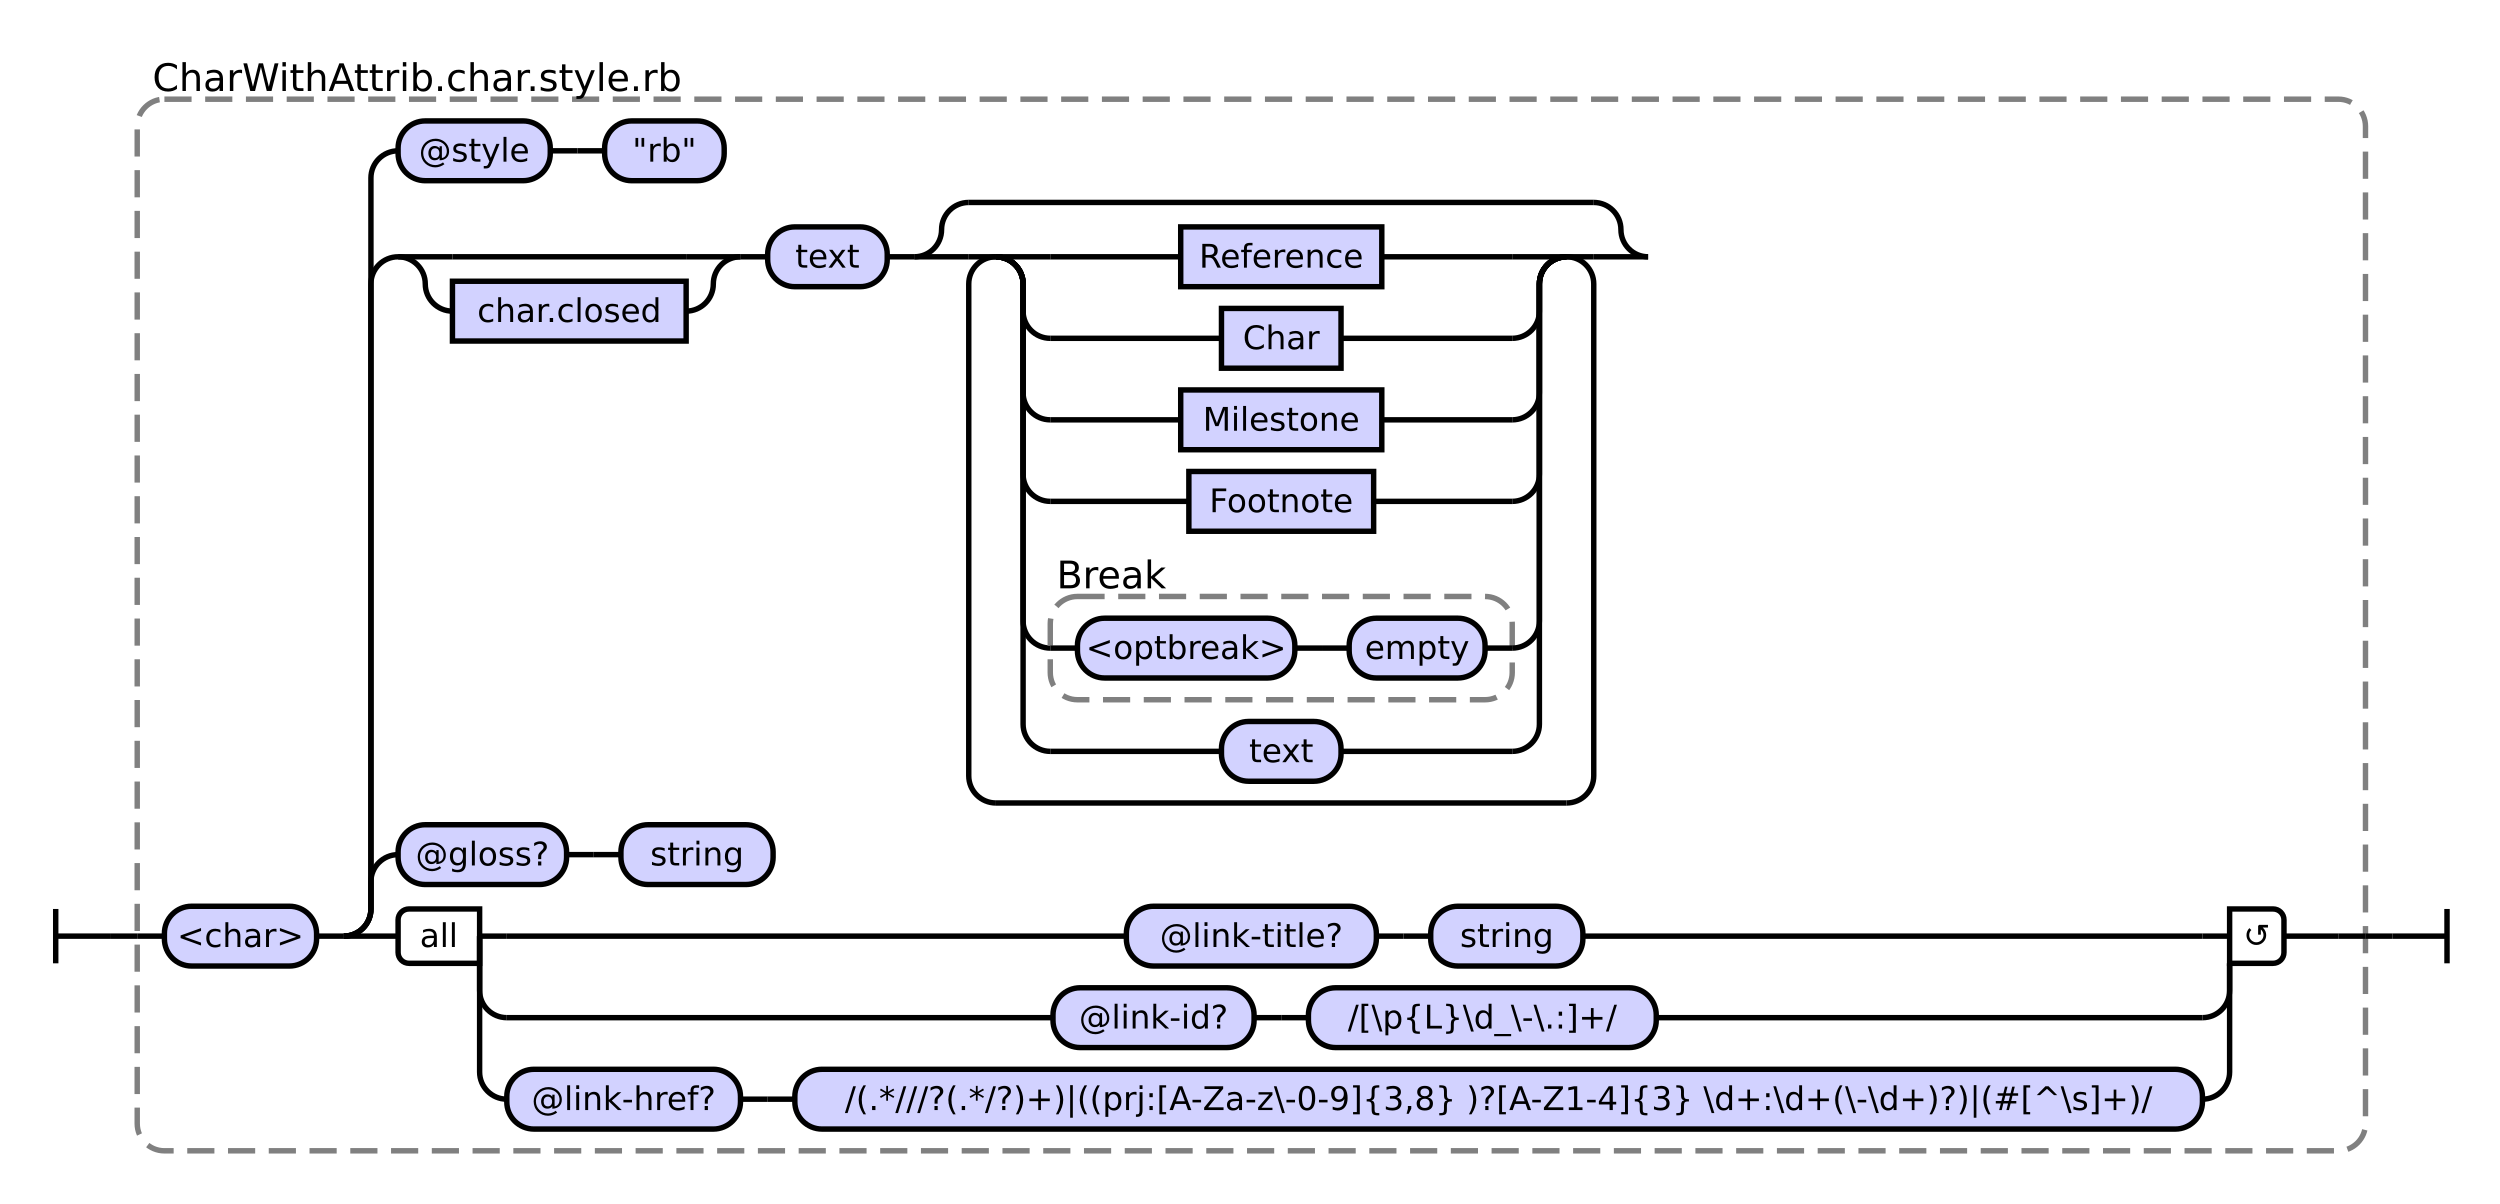
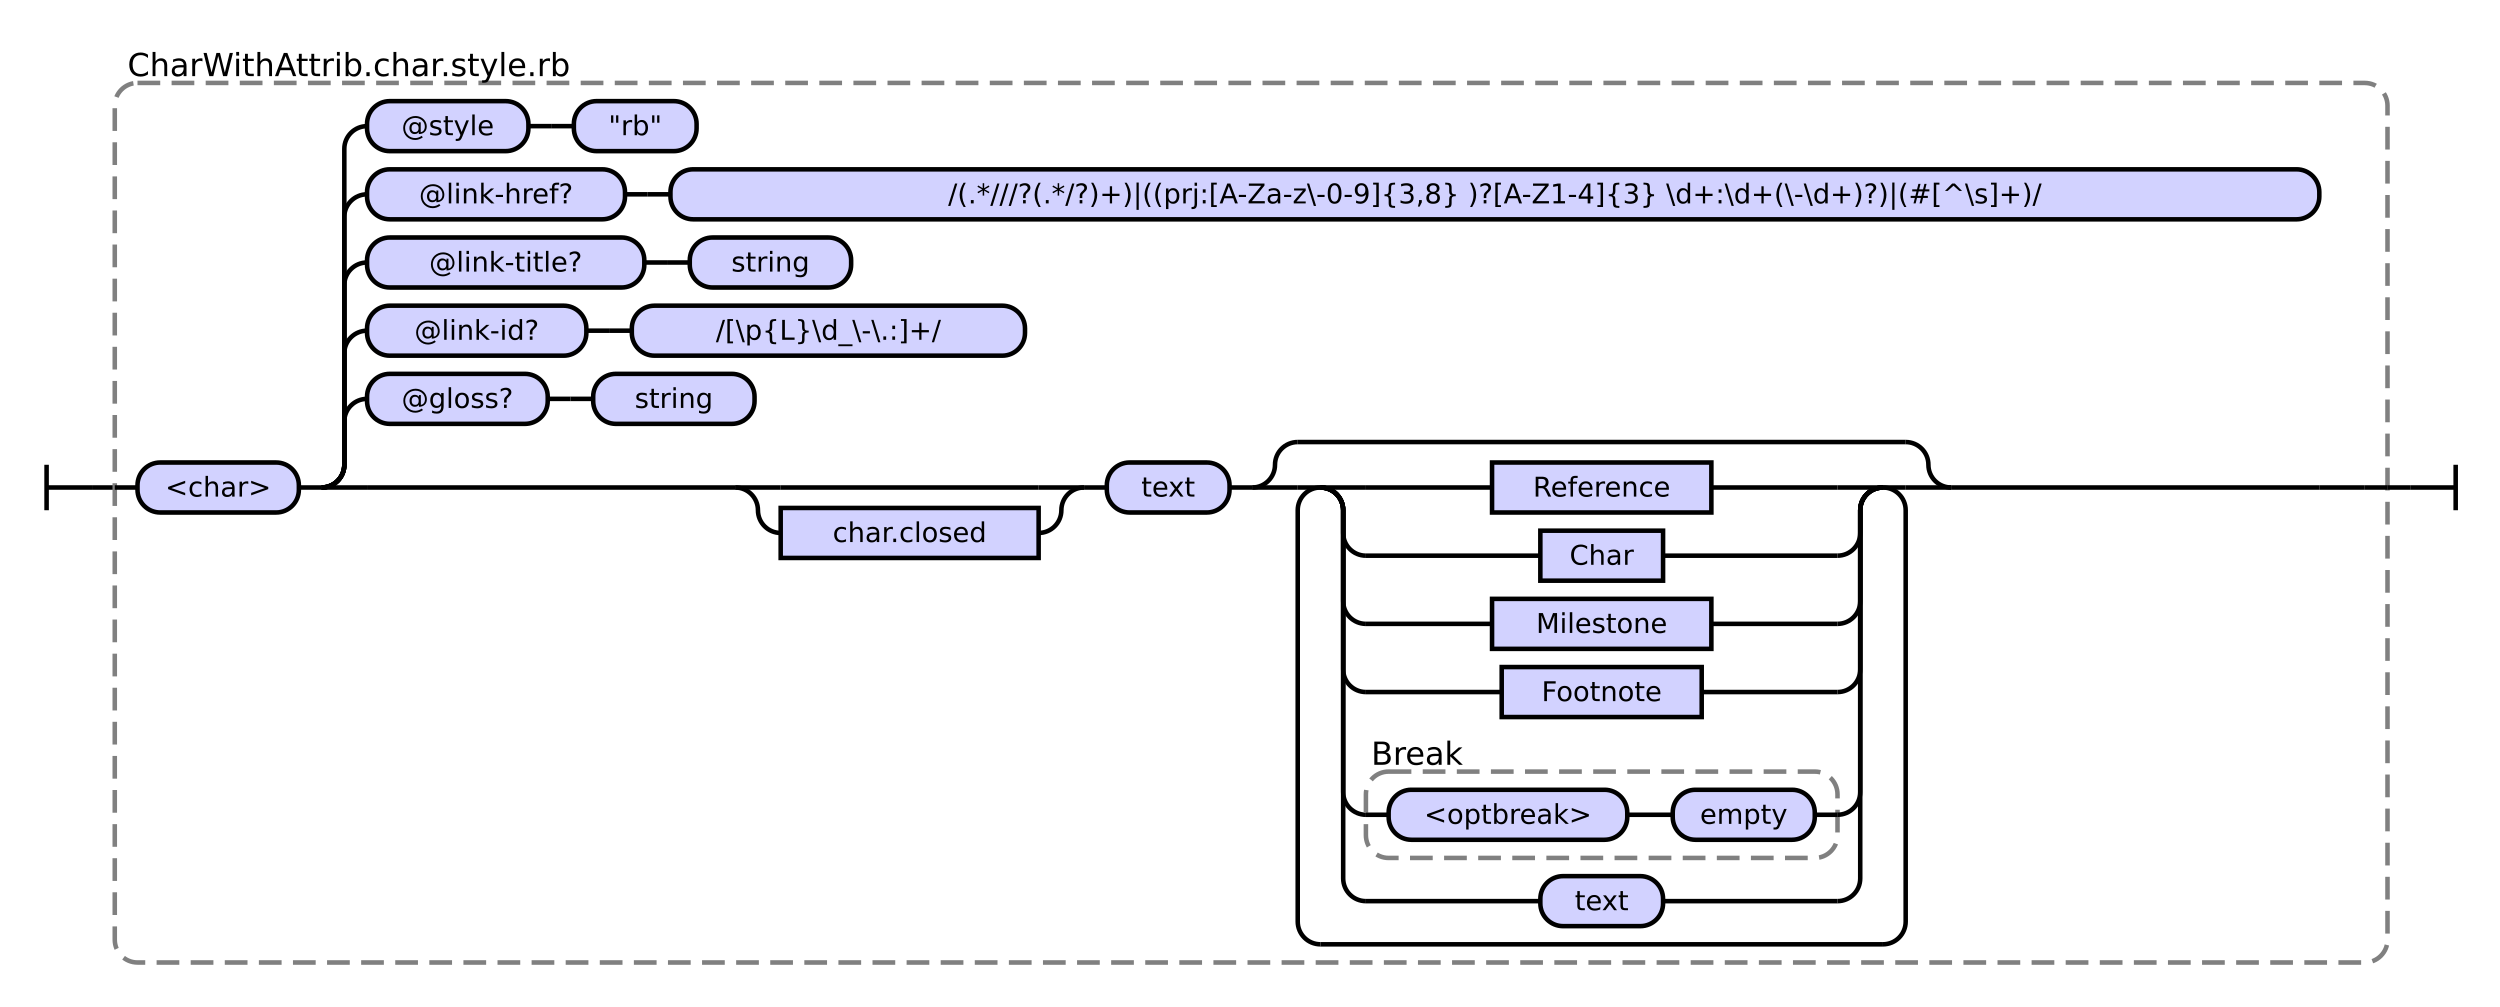
- <svg xmlns="http://www.w3.org/2000/svg" class="railroad-diagram" height="443" viewBox="0 0 920.0 443" width="920.0">
+ <svg xmlns="http://www.w3.org/2000/svg" class="railroad-diagram" height="443" viewBox="0 0 1100.0 443" width="1100.0">
  <g transform="translate(.5 .5)">
    <style>/*  */
    svg.railroad-diagram {
        background-color:hsl(30,20%,95%);
    }
    svg.railroad-diagram path {
        stroke-width: 2;
        stroke: black;
        fill: none;
    }
    svg.railroad-diagram text {
        font-size: 12px;
        text-anchor: middle;
        font-family: DejaVu Sans;
    }
    svg.railroad-diagram text.label {
        text-anchor:start;
    }
    svg.railroad-diagram text.comment {
        font-family: DejaVu Sans;
        font-size: 14px;
    }
    svg.railroad-diagram rect{
        stroke-width: 2;
        stroke:black;
        fill: rgb(210, 210, 255);
    }
    svg.railroad-diagram rect.group-box {
        stroke: gray;
        stroke-dasharray: 10 5;
        fill: none;
    }
    .terminal {
        font-family: DejaVu Sans;
    }

/*  */
</style>
    <g>
-       <path d="M 20 334 v 20 m 0 -10 h 20" />
+       <path d="M 20 204 v 20 m 0 -10 h 20" />
    </g>
-     <path d="M 40 344 h 10" />
+     <path d="M 40 214 h 10" />
    <g>
-       <path d="M 50 344 h 0.0" />
-       <path d="M 870.0 344 h 0.0" />
-       <rect class="group-box" height="387" rx="10" ry="10" width="820.0" x="50.0" y="36" />
+       <path d="M 50 214 h 0.0" />
+       <path d="M 1050.0 214 h 0.0" />
+       <rect class="group-box" height="387" rx="10" ry="10" width="1000.0" x="50.0" y="36" />
      <g>
-         <path d="M 50.0 344 h 10.0" />
-         <path d="M 860.0 344 h 10.0" />
+         <path d="M 50.0 214 h 10.0" />
+         <path d="M 1040.0 214 h 10.0" />
        <g class="terminal ">
-           <path d="M 60.0 344 h 0.0" />
-           <path d="M 116.0 344 h 0.0" />
-           <rect height="22" rx="10" ry="10" width="56.0" x="60.0" y="333" />
-           <text x="88.0" y="348">&lt;char&gt;</text>
+           <path d="M 60.0 214 h 0.0" />
+           <path d="M 131.0 214 h 0.0" />
+           <rect height="22" rx="10" ry="10" width="71.0" x="60.0" y="203" />
+           <text x="95.5" y="218">&lt;char&gt;</text>
        </g>
-         <path d="M 116.0 344 h 10" />
+         <path d="M 131.0 214 h 10" />
        <g>
-           <path d="M 126.0 344 h 0.0" />
-           <path d="M 860.0 344 h 0.0" />
-           <path d="M 126.0 344 a 10 10 0 0 0 10 -10 v -10 a 10 10 0 0 1 10 -10" />
-           <g>
-             <path d="M 146.0 314 h 0.0" />
-             <path d="M 284.0 314 h 0.0" />
-             <g class="terminal ">
-               <path d="M 146.0 314 h 0.0" />
-               <path d="M 208.0 314 h 0.0" />
-               <rect height="22" rx="10" ry="10" width="62.0" x="146.0" y="303" />
-               <text x="177.0" y="318">@gloss?</text>
-             </g>
-             <path d="M 208.0 314 h 10" />
-             <path d="M 218.0 314 h 10" />
-             <g class="terminal ">
-               <path d="M 228.0 314 h 0.0" />
-               <path d="M 284.0 314 h 0.0" />
-               <rect height="22" rx="10" ry="10" width="56.0" x="228.0" y="303" />
-               <text x="256.0" y="318">string</text>
-             </g>
-           </g>
-           <path d="M 126.0 344 a 10 10 0 0 0 10 -10 v -230 a 10 10 0 0 1 10 -10" />
-           <g>
-             <path d="M 146.0 94 h 0.0" />
-             <path d="M 606.0 94 h 0.0" />
+           <path d="M 141.0 214 h 0.0" />
+           <path d="M 1040.0 214 h 0.0" />
+           <path d="M 141.0 214 a 10 10 0 0 0 10 -10 v -19 a 10 10 0 0 1 10 -10" />
+           <g>
+             <path d="M 161.0 175 h 0.0" />
+             <path d="M 331.5 175 h 0.0" />
+             <g class="terminal ">
+               <path d="M 161.0 175 h 0.0" />
+               <path d="M 240.5 175 h 0.0" />
+               <rect height="22" rx="10" ry="10" width="79.5" x="161.0" y="164" />
+               <text x="200.75" y="179">@gloss?</text>
+             </g>
+             <path d="M 240.5 175 h 10" />
+             <path d="M 250.5 175 h 10" />
+             <g class="terminal ">
+               <path d="M 260.5 175 h 0.0" />
+               <path d="M 331.5 175 h 0.0" />
+               <rect height="22" rx="10" ry="10" width="71.0" x="260.5" y="164" />
+               <text x="296.0" y="179">string</text>
+             </g>
+           </g>
+           <path d="M 141.0 214 a 10 10 0 0 0 10 -10 v -49 a 10 10 0 0 1 10 -10" />
+           <g>
+             <path d="M 161.0 145 h 0.0" />
+             <path d="M 450.5 145 h 0.0" />
+             <g class="terminal ">
+               <path d="M 161.0 145 h 0.0" />
+               <path d="M 257.5 145 h 0.0" />
+               <rect height="22" rx="10" ry="10" width="96.5" x="161.0" y="134" />
+               <text x="209.25" y="149">@link-id?</text>
+             </g>
+             <path d="M 257.5 145 h 10" />
+             <path d="M 267.5 145 h 10" />
+             <g class="terminal ">
+               <path d="M 277.5 145 h 0.0" />
+               <path d="M 450.5 145 h 0.0" />
+               <rect height="22" rx="10" ry="10" width="173.0" x="277.5" y="134" />
+               <text x="364.0" y="149">/[\p{L}\d_\-\.:]+/</text>
+             </g>
+           </g>
+           <path d="M 141.0 214 a 10 10 0 0 0 10 -10 v -79 a 10 10 0 0 1 10 -10" />
+           <g>
+             <path d="M 161.0 115 h 0.0" />
+             <path d="M 374.0 115 h 0.0" />
+             <g class="terminal ">
+               <path d="M 161.0 115 h 0.0" />
+               <path d="M 283.0 115 h 0.0" />
+               <rect height="22" rx="10" ry="10" width="122.0" x="161.0" y="104" />
+               <text x="222.0" y="119">@link-title?</text>
+             </g>
+             <path d="M 283.0 115 h 10" />
+             <path d="M 293.0 115 h 10" />
+             <g class="terminal ">
+               <path d="M 303.0 115 h 0.0" />
+               <path d="M 374.0 115 h 0.0" />
+               <rect height="22" rx="10" ry="10" width="71.0" x="303.0" y="104" />
+               <text x="338.5" y="119">string</text>
+             </g>
+           </g>
+           <path d="M 141.0 214 a 10 10 0 0 0 10 -10 v -109 a 10 10 0 0 1 10 -10" />
+           <g>
+             <path d="M 161.0 85 h 0.0" />
+             <path d="M 1020.0 85 h 0.0" />
+             <g class="terminal ">
+               <path d="M 161.0 85 h 0.0" />
+               <path d="M 274.5 85 h 0.0" />
+               <rect height="22" rx="10" ry="10" width="113.5" x="161.0" y="74" />
+               <text x="217.75" y="89">@link-href?</text>
+             </g>
+             <path d="M 274.5 85 h 10" />
+             <path d="M 284.5 85 h 10" />
+             <g class="terminal ">
+               <path d="M 294.5 85 h 0.0" />
+               <path d="M 1020.0 85 h 0.0" />
+               <rect height="22" rx="10" ry="10" width="725.5" x="294.5" y="74" />
+               <text x="657.25" y="89">/(.*///?(.*/?)+)|((prj:[A-Za-z\-0-9]{3,8} )?[A-Z1-4]{3} \d+:\d+(\-\d+)?)|(#[^\s]+)/</text>
+             </g>
+           </g>
+           <path d="M 141.0 214 a 10 10 0 0 0 10 -10 v -139 a 10 10 0 0 1 10 -10" />
+           <g>
+             <path d="M 161.0 55 h 0.0" />
+             <path d="M 306.0 55 h 0.0" />
+             <g class="terminal ">
+               <path d="M 161.0 55 h 0.0" />
+               <path d="M 232.0 55 h 0.0" />
+               <rect height="22" rx="10" ry="10" width="71.0" x="161.0" y="44" />
+               <text x="196.5" y="59">@style</text>
+             </g>
+             <path d="M 232.0 55 h 10" />
+             <path d="M 242.0 55 h 10" />
+             <g class="terminal ">
+               <path d="M 252.0 55 h 0.0" />
+               <path d="M 306.0 55 h 0.0" />
+               <rect height="22" rx="10" ry="10" width="54.0" x="252.0" y="44" />
+               <text x="279.0" y="59">"rb"</text>
+             </g>
+           </g>
+           <path d="M 141.0 214 h 20" />
+           <g>
+             <path d="M 161.0 214 h 162.0" />
+             <path d="M 858.0 214 h 162.0" />
            <g>
-               <path d="M 146.0 94 h 0.0" />
-               <path d="M 272.0 94 h 0.0" />
-               <path d="M 146.0 94 h 20" />
+               <path d="M 323.0 214 h 0.0" />
+               <path d="M 476.5 214 h 0.0" />
+               <path d="M 323.0 214 h 20" />
              <g>
-                 <path d="M 166.0 94 h 86.0" />
-               </g>
-               <path d="M 252.0 94 h 20" />
-               <path d="M 146.0 94 a 10 10 0 0 1 10 10 v 0 a 10 10 0 0 0 10 10" />
+                 <path d="M 343.0 214 h 113.5" />
+               </g>
+               <path d="M 456.5 214 h 20" />
+               <path d="M 323.0 214 a 10 10 0 0 1 10 10 v 0 a 10 10 0 0 0 10 10" />
              <g class="non-terminal ">
-                 <path d="M 166.0 114 h 0.0" />
-                 <path d="M 252.0 114 h 0.0" />
-                 <rect height="22" width="86.0" x="166.0" y="103" />
-                 <text x="209.0" y="118">char.closed</text>
-               </g>
-               <path d="M 252.0 114 a 10 10 0 0 0 10 -10 v 0 a 10 10 0 0 1 10 -10" />
-             </g>
-             <path d="M 272.0 94 h 10" />
-             <g class="terminal ">
-               <path d="M 282.0 94 h 0.0" />
-               <path d="M 326.0 94 h 0.0" />
-               <rect height="22" rx="10" ry="10" width="44.0" x="282.0" y="83" />
-               <text x="304.0" y="98">text</text>
-             </g>
-             <path d="M 326.0 94 h 10" />
+                 <path d="M 343.0 234 h 0.0" />
+                 <path d="M 456.5 234 h 0.0" />
+                 <rect height="22" width="113.5" x="343.0" y="223" />
+                 <text x="399.75" y="238">char.closed</text>
+               </g>
+               <path d="M 456.5 234 a 10 10 0 0 0 10 -10 v 0 a 10 10 0 0 1 10 -10" />
+             </g>
+             <path d="M 476.5 214 h 10" />
+             <g class="terminal ">
+               <path d="M 486.5 214 h 0.0" />
+               <path d="M 540.5 214 h 0.0" />
+               <rect height="22" rx="10" ry="10" width="54.0" x="486.5" y="203" />
+               <text x="513.5" y="218">text</text>
+             </g>
+             <path d="M 540.5 214 h 10" />
            <g>
-               <path d="M 336.0 94 h 0.0" />
-               <path d="M 606.0 94 h 0.0" />
-               <path d="M 336.0 94 a 10 10 0 0 0 10 -10 v 0 a 10 10 0 0 1 10 -10" />
+               <path d="M 550.5 214 h 0.0" />
+               <path d="M 858.0 214 h 0.0" />
+               <path d="M 550.5 214 a 10 10 0 0 0 10 -10 v 0 a 10 10 0 0 1 10 -10" />
              <g>
-                 <path d="M 356.0 74 h 230.0" />
-               </g>
-               <path d="M 586.0 74 a 10 10 0 0 1 10 10 v 0 a 10 10 0 0 0 10 10" />
-               <path d="M 336.0 94 h 20" />
+                 <path d="M 570.5 194 h 267.5" />
+               </g>
+               <path d="M 838.0 194 a 10 10 0 0 1 10 10 v 0 a 10 10 0 0 0 10 10" />
+               <path d="M 550.5 214 h 20" />
              <g>
-                 <path d="M 356.0 94 h 0.0" />
-                 <path d="M 586.0 94 h 0.0" />
-                 <path d="M 356.0 94 h 10" />
+                 <path d="M 570.5 214 h 0.0" />
+                 <path d="M 838.0 214 h 0.0" />
+                 <path d="M 570.5 214 h 10" />
                <g>
-                   <path d="M 366.0 94 h 0.0" />
-                   <path d="M 576.0 94 h 0.0" />
-                   <path d="M 366.0 94 h 20" />
-                   <g class="non-terminal ">
-                     <path d="M 386.0 94 h 48.0" />
-                     <path d="M 508.0 94 h 48.0" />
-                     <rect height="22" width="74.0" x="434.0" y="83" />
-                     <text x="471.0" y="98">Reference</text>
-                   </g>
-                   <path d="M 556.0 94 h 20" />
-                   <path d="M 366.0 94 a 10 10 0 0 1 10 10 v 10 a 10 10 0 0 0 10 10" />
-                   <g class="non-terminal ">
-                     <path d="M 386.0 124 h 63.0" />
-                     <path d="M 493.0 124 h 63.0" />
-                     <rect height="22" width="44.0" x="449.0" y="113" />
-                     <text x="471.0" y="128">Char</text>
-                   </g>
-                   <path d="M 556.0 124 a 10 10 0 0 0 10 -10 v -10 a 10 10 0 0 1 10 -10" />
-                   <path d="M 366.0 94 a 10 10 0 0 1 10 10 v 40 a 10 10 0 0 0 10 10" />
-                   <g class="non-terminal ">
-                     <path d="M 386.0 154 h 48.0" />
-                     <path d="M 508.0 154 h 48.0" />
-                     <rect height="22" width="74.0" x="434.0" y="143" />
-                     <text x="471.0" y="158">Milestone</text>
-                   </g>
-                   <path d="M 556.0 154 a 10 10 0 0 0 10 -10 v -40 a 10 10 0 0 1 10 -10" />
-                   <path d="M 366.0 94 a 10 10 0 0 1 10 10 v 70 a 10 10 0 0 0 10 10" />
-                   <g class="non-terminal ">
-                     <path d="M 386.0 184 h 51.0" />
-                     <path d="M 505.0 184 h 51.0" />
-                     <rect height="22" width="68.0" x="437.0" y="173" />
-                     <text x="471.0" y="188">Footnote</text>
-                   </g>
-                   <path d="M 556.0 184 a 10 10 0 0 0 10 -10 v -70 a 10 10 0 0 1 10 -10" />
-                   <path d="M 366.0 94 a 10 10 0 0 1 10 10 v 124 a 10 10 0 0 0 10 10" />
+                   <path d="M 580.5 214 h 0.0" />
+                   <path d="M 828.0 214 h 0.0" />
+                   <path d="M 580.5 214 h 20" />
+                   <g class="non-terminal ">
+                     <path d="M 600.5 214 h 55.5" />
+                     <path d="M 752.5 214 h 55.5" />
+                     <rect height="22" width="96.5" x="656.0" y="203" />
+                     <text x="704.25" y="218">Reference</text>
+                   </g>
+                   <path d="M 808.0 214 h 20" />
+                   <path d="M 580.5 214 a 10 10 0 0 1 10 10 v 10 a 10 10 0 0 0 10 10" />
+                   <g class="non-terminal ">
+                     <path d="M 600.5 244 h 76.75" />
+                     <path d="M 731.25 244 h 76.75" />
+                     <rect height="22" width="54.0" x="677.25" y="233" />
+                     <text x="704.25" y="248">Char</text>
+                   </g>
+                   <path d="M 808.0 244 a 10 10 0 0 0 10 -10 v -10 a 10 10 0 0 1 10 -10" />
+                   <path d="M 580.5 214 a 10 10 0 0 1 10 10 v 40 a 10 10 0 0 0 10 10" />
+                   <g class="non-terminal ">
+                     <path d="M 600.5 274 h 55.5" />
+                     <path d="M 752.5 274 h 55.5" />
+                     <rect height="22" width="96.5" x="656.0" y="263" />
+                     <text x="704.25" y="278">Milestone</text>
+                   </g>
+                   <path d="M 808.0 274 a 10 10 0 0 0 10 -10 v -40 a 10 10 0 0 1 10 -10" />
+                   <path d="M 580.5 214 a 10 10 0 0 1 10 10 v 70 a 10 10 0 0 0 10 10" />
+                   <g class="non-terminal ">
+                     <path d="M 600.5 304 h 59.75" />
+                     <path d="M 748.25 304 h 59.75" />
+                     <rect height="22" width="88.0" x="660.25" y="293" />
+                     <text x="704.25" y="308">Footnote</text>
+                   </g>
+                   <path d="M 808.0 304 a 10 10 0 0 0 10 -10 v -70 a 10 10 0 0 1 10 -10" />
+                   <path d="M 580.5 214 a 10 10 0 0 1 10 10 v 124 a 10 10 0 0 0 10 10" />
                  <g>
-                     <path d="M 386.0 238 h 0.0" />
-                     <path d="M 556.0 238 h 0.0" />
-                     <rect class="group-box" height="38" rx="10" ry="10" width="170.0" x="386.0" y="219" />
+                     <path d="M 600.5 358 h 0.0" />
+                     <path d="M 808.0 358 h 0.0" />
+                     <rect class="group-box" height="38" rx="10" ry="10" width="207.5" x="600.5" y="339" />
                    <g>
-                       <path d="M 386.0 238 h 10.0" />
-                       <path d="M 546.0 238 h 10.0" />
+                       <path d="M 600.5 358 h 10.0" />
+                       <path d="M 798.0 358 h 10.0" />
                      <g class="terminal ">
-                         <path d="M 396.0 238 h 0.0" />
-                         <path d="M 476.0 238 h 0.0" />
-                         <rect height="22" rx="10" ry="10" width="80.0" x="396.0" y="227" />
-                         <text x="436.0" y="242">&lt;optbreak&gt;</text>
+                         <path d="M 610.5 358 h 0.0" />
+                         <path d="M 715.5 358 h 0.0" />
+                         <rect height="22" rx="10" ry="10" width="105.0" x="610.5" y="347" />
+                         <text x="663.0" y="362">&lt;optbreak&gt;</text>
                      </g>
-                       <path d="M 476.0 238 h 10" />
-                       <path d="M 486.0 238 h 10" />
+                       <path d="M 715.5 358 h 10" />
+                       <path d="M 725.5 358 h 10" />
                      <g class="terminal ">
-                         <path d="M 496.0 238 h 0.0" />
-                         <path d="M 546.0 238 h 0.0" />
-                         <rect height="22" rx="10" ry="10" width="50.0" x="496.0" y="227" />
-                         <text x="521.0" y="242">empty</text>
+                         <path d="M 735.5 358 h 0.0" />
+                         <path d="M 798.0 358 h 0.0" />
+                         <rect height="22" rx="10" ry="10" width="62.5" x="735.5" y="347" />
+                         <text x="766.75" y="362">empty</text>
                      </g>
                    </g>
                    <g class="non-terminal ">
-                       <path d="M 386.0 211 h 0.0" />
-                       <path d="M 431.0 211 h 0.0" />
-                       <text class="comment" x="408.5" y="216">Break</text>
+                       <path d="M 600.5 331 h 0.0" />
+                       <path d="M 645.5 331 h 0.0" />
+                       <text class="comment" x="623.0" y="336">Break</text>
                    </g>
                  </g>
-                   <path d="M 556.0 238 a 10 10 0 0 0 10 -10 v -124 a 10 10 0 0 1 10 -10" />
-                   <path d="M 366.0 94 a 10 10 0 0 1 10 10 v 162 a 10 10 0 0 0 10 10" />
+                   <path d="M 808.0 358 a 10 10 0 0 0 10 -10 v -124 a 10 10 0 0 1 10 -10" />
+                   <path d="M 580.5 214 a 10 10 0 0 1 10 10 v 162 a 10 10 0 0 0 10 10" />
                  <g class="terminal ">
-                     <path d="M 386.0 276 h 63.0" />
-                     <path d="M 493.0 276 h 63.0" />
-                     <rect height="22" rx="10" ry="10" width="44.0" x="449.0" y="265" />
-                     <text x="471.0" y="280">text</text>
-                   </g>
-                   <path d="M 556.0 276 a 10 10 0 0 0 10 -10 v -162 a 10 10 0 0 1 10 -10" />
+                     <path d="M 600.5 396 h 76.75" />
+                     <path d="M 731.25 396 h 76.75" />
+                     <rect height="22" rx="10" ry="10" width="54.0" x="677.25" y="385" />
+                     <text x="704.25" y="400">text</text>
+                   </g>
+                   <path d="M 808.0 396 a 10 10 0 0 0 10 -10 v -162 a 10 10 0 0 1 10 -10" />
                </g>
-                 <path d="M 576.0 94 h 10" />
-                 <path d="M 366.0 94 a 10 10 0 0 0 -10 10 v 181 a 10 10 0 0 0 10 10" />
+                 <path d="M 828.0 214 h 10" />
+                 <path d="M 580.5 214 a 10 10 0 0 0 -10 10 v 181 a 10 10 0 0 0 10 10" />
                <g>
-                   <path d="M 366.0 295 h 210.0" />
+                   <path d="M 580.5 415 h 247.5" />
                </g>
-                 <path d="M 576.0 295 a 10 10 0 0 0 10 -10 v -181 a 10 10 0 0 0 -10 -10" />
-               </g>
-               <path d="M 586.0 94 h 20" />
-             </g>
-           </g>
-           <path d="M 126.0 344 a 10 10 0 0 0 10 -10 v -269 a 10 10 0 0 1 10 -10" />
-           <g>
-             <path d="M 146.0 55 h 0.0" />
-             <path d="M 266.0 55 h 0.0" />
-             <g class="terminal ">
-               <path d="M 146.0 55 h 0.0" />
-               <path d="M 202.0 55 h 0.0" />
-               <rect height="22" rx="10" ry="10" width="56.0" x="146.0" y="44" />
-               <text x="174.0" y="59">@style</text>
-             </g>
-             <path d="M 202.0 55 h 10" />
-             <path d="M 212.0 55 h 10" />
-             <g class="terminal ">
-               <path d="M 222.0 55 h 0.0" />
-               <path d="M 266.0 55 h 0.0" />
-               <rect height="22" rx="10" ry="10" width="44.0" x="222.0" y="44" />
-               <text x="244.0" y="59">"rb"</text>
-             </g>
-           </g>
-           <path d="M 126.0 344 h 20" />
-           <g>
-             <path d="M 146.0 344 h 0.0" />
-             <path d="M 840.0 344 h 0.0" />
-             <path d="M 176.0 344 h 10" />
-             <g>
-               <path d="M 186.0 344 h 228.0" />
-               <path d="M 582.0 344 h 228.0" />
-               <g class="terminal ">
-                 <path d="M 414.0 344 h 0.0" />
-                 <path d="M 506.0 344 h 0.0" />
-                 <rect height="22" rx="10" ry="10" width="92.0" x="414.0" y="333" />
-                 <text x="460.0" y="348">@link-title?</text>
-               </g>
-               <path d="M 506.0 344 h 10" />
-               <path d="M 516.0 344 h 10" />
-               <g class="terminal ">
-                 <path d="M 526.0 344 h 0.0" />
-                 <path d="M 582.0 344 h 0.0" />
-                 <rect height="22" rx="10" ry="10" width="56.0" x="526.0" y="333" />
-                 <text x="554.0" y="348">string</text>
-               </g>
-             </g>
-             <path d="M 810.0 344 h 10" />
-             <path d="M 176.0 344 v 20 a 10 10 0 0 0 10 10" />
-             <g>
-               <path d="M 186.0 374 h 201.0" />
-               <path d="M 609.0 374 h 201.0" />
-               <g class="terminal ">
-                 <path d="M 387.0 374 h 0.0" />
-                 <path d="M 461.0 374 h 0.0" />
-                 <rect height="22" rx="10" ry="10" width="74.0" x="387.0" y="363" />
-                 <text x="424.0" y="378">@link-id?</text>
-               </g>
-               <path d="M 461.0 374 h 10" />
-               <path d="M 471.0 374 h 10" />
-               <g class="terminal ">
-                 <path d="M 481.0 374 h 0.0" />
-                 <path d="M 609.0 374 h 0.0" />
-                 <rect height="22" rx="10" ry="10" width="128.0" x="481.0" y="363" />
-                 <text x="545.0" y="378">/[\p{L}\d_\-\.:]+/</text>
-               </g>
-             </g>
-             <path d="M 810.0 374 a 10 10 0 0 0 10 -10 v -10" />
-             <path d="M 176.0 344 v 50 a 10 10 0 0 0 10 10" />
-             <g>
-               <path d="M 186.0 404 h 0.0" />
-               <path d="M 810.0 404 h 0.0" />
-               <g class="terminal ">
-                 <path d="M 186.0 404 h 0.0" />
-                 <path d="M 272.0 404 h 0.0" />
-                 <rect height="22" rx="10" ry="10" width="86.0" x="186.0" y="393" />
-                 <text x="229.0" y="408">@link-href?</text>
-               </g>
-               <path d="M 272.0 404 h 10" />
-               <path d="M 282.0 404 h 10" />
-               <g class="terminal ">
-                 <path d="M 292.0 404 h 0.0" />
-                 <path d="M 810.0 404 h 0.0" />
-                 <rect height="22" rx="10" ry="10" width="518.0" x="292.0" y="393" />
-                 <text x="551.0" y="408">/(.*///?(.*/?)+)|((prj:[A-Za-z\-0-9]{3,8} )?[A-Z1-4]{3} \d+:\d+(\-\d+)?)|(#[^\s]+)/</text>
-               </g>
-             </g>
-             <path d="M 810.0 404 a 10 10 0 0 0 10 -10 v -40" />
-             <g class="diagram-text">
-               <path class="diagram-text" d="M 176.0 334 h -26 a 4 4 0 0 0 -4 4 v 12 a 4 4 0 0 0 4 4 h 26 z" />
-               <text class="diagram-text" x="161.0" y="348">all</text>
-               <path class="diagram-text" d="M 820.0 334 h 16 a 4 4 0 0 1 4 4 v 12 a 4 4 0 0 1 -4 4 h -16 z" />
-               <text class="diagram-arrow" x="830.0" y="348">↺</text>
-             </g>
-           </g>
-           <path d="M 840.0 344 h 20" />
+                 <path d="M 828.0 415 a 10 10 0 0 0 10 -10 v -181 a 10 10 0 0 0 -10 -10" />
+               </g>
+               <path d="M 838.0 214 h 20" />
+             </g>
+           </g>
+           <path d="M 1020.0 214 h 20" />
        </g>
      </g>
      <g class="non-terminal ">
        <path d="M 50.0 28 h 0.0" />
        <path d="M 256.0 28 h 0.0" />
        <text class="comment" x="153.0" y="33">CharWithAttrib.char.style.rb</text>
      </g>
    </g>
-     <path d="M 870.0 344 h 10" />
-     <path d="M 880.0 344 h 20 m 0 -10 v 20" />
+     <path d="M 1050.0 214 h 10" />
+     <path d="M 1060.0 214 h 20 m 0 -10 v 20" />
  </g>
</svg>
